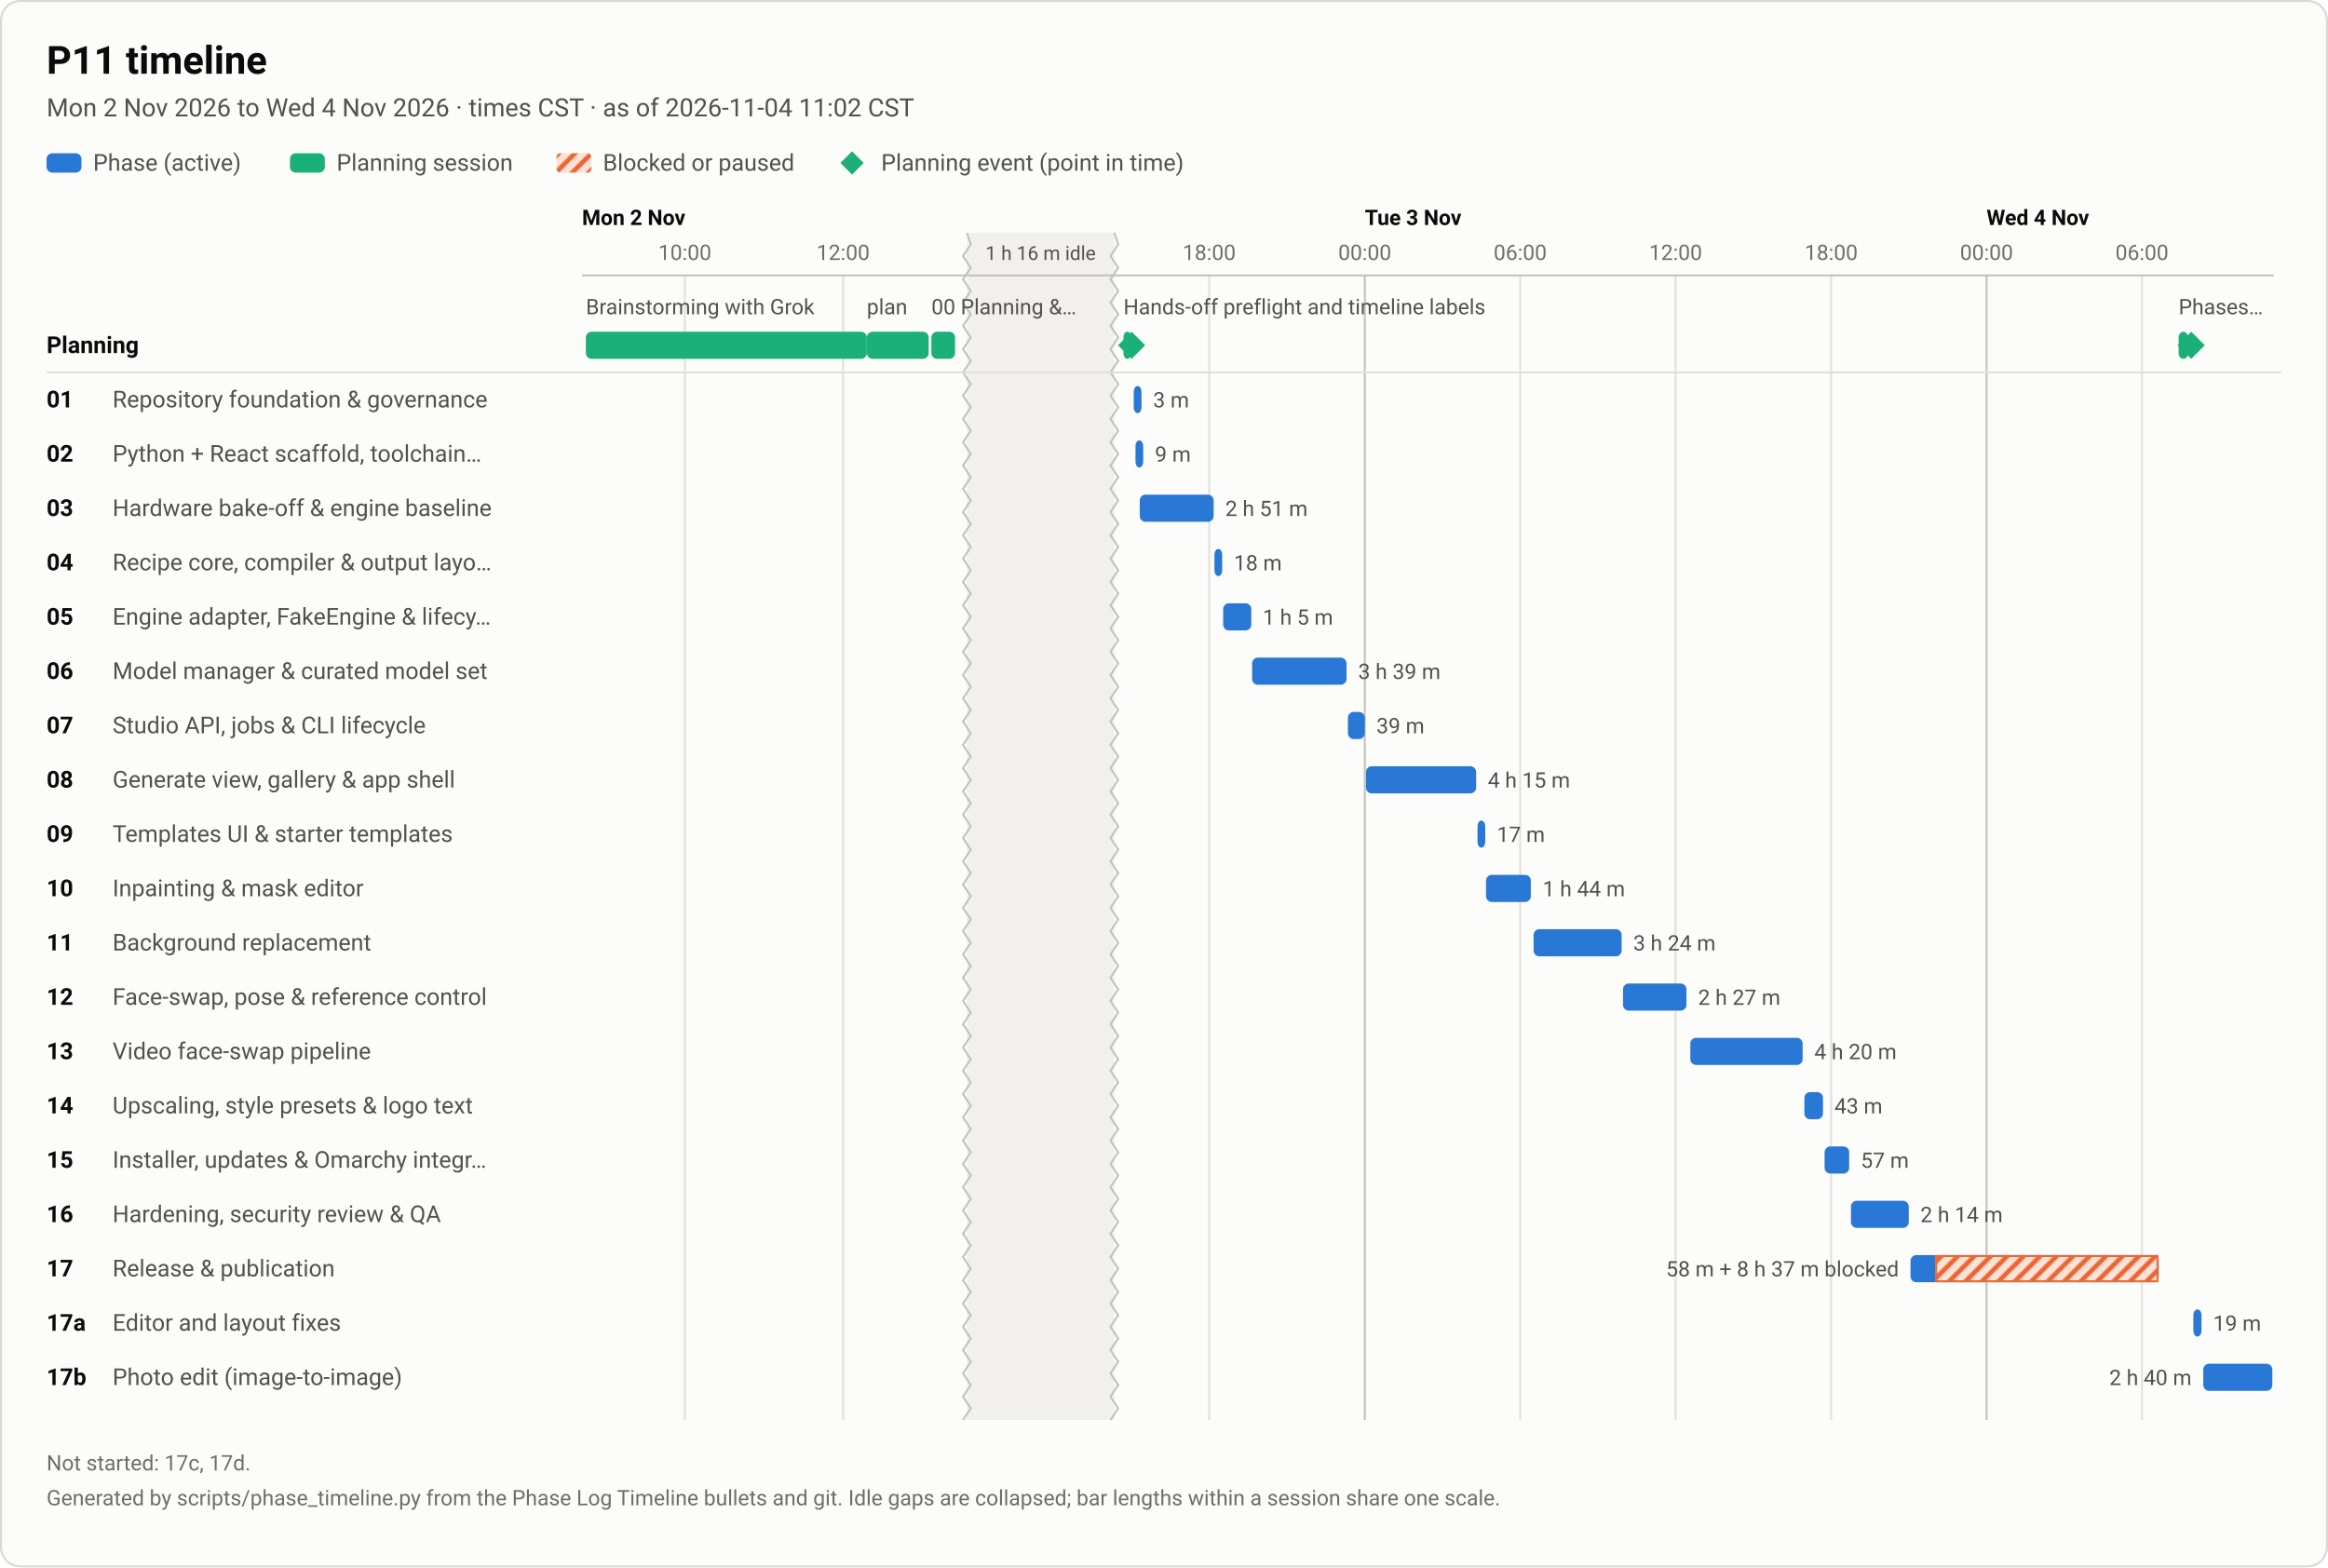
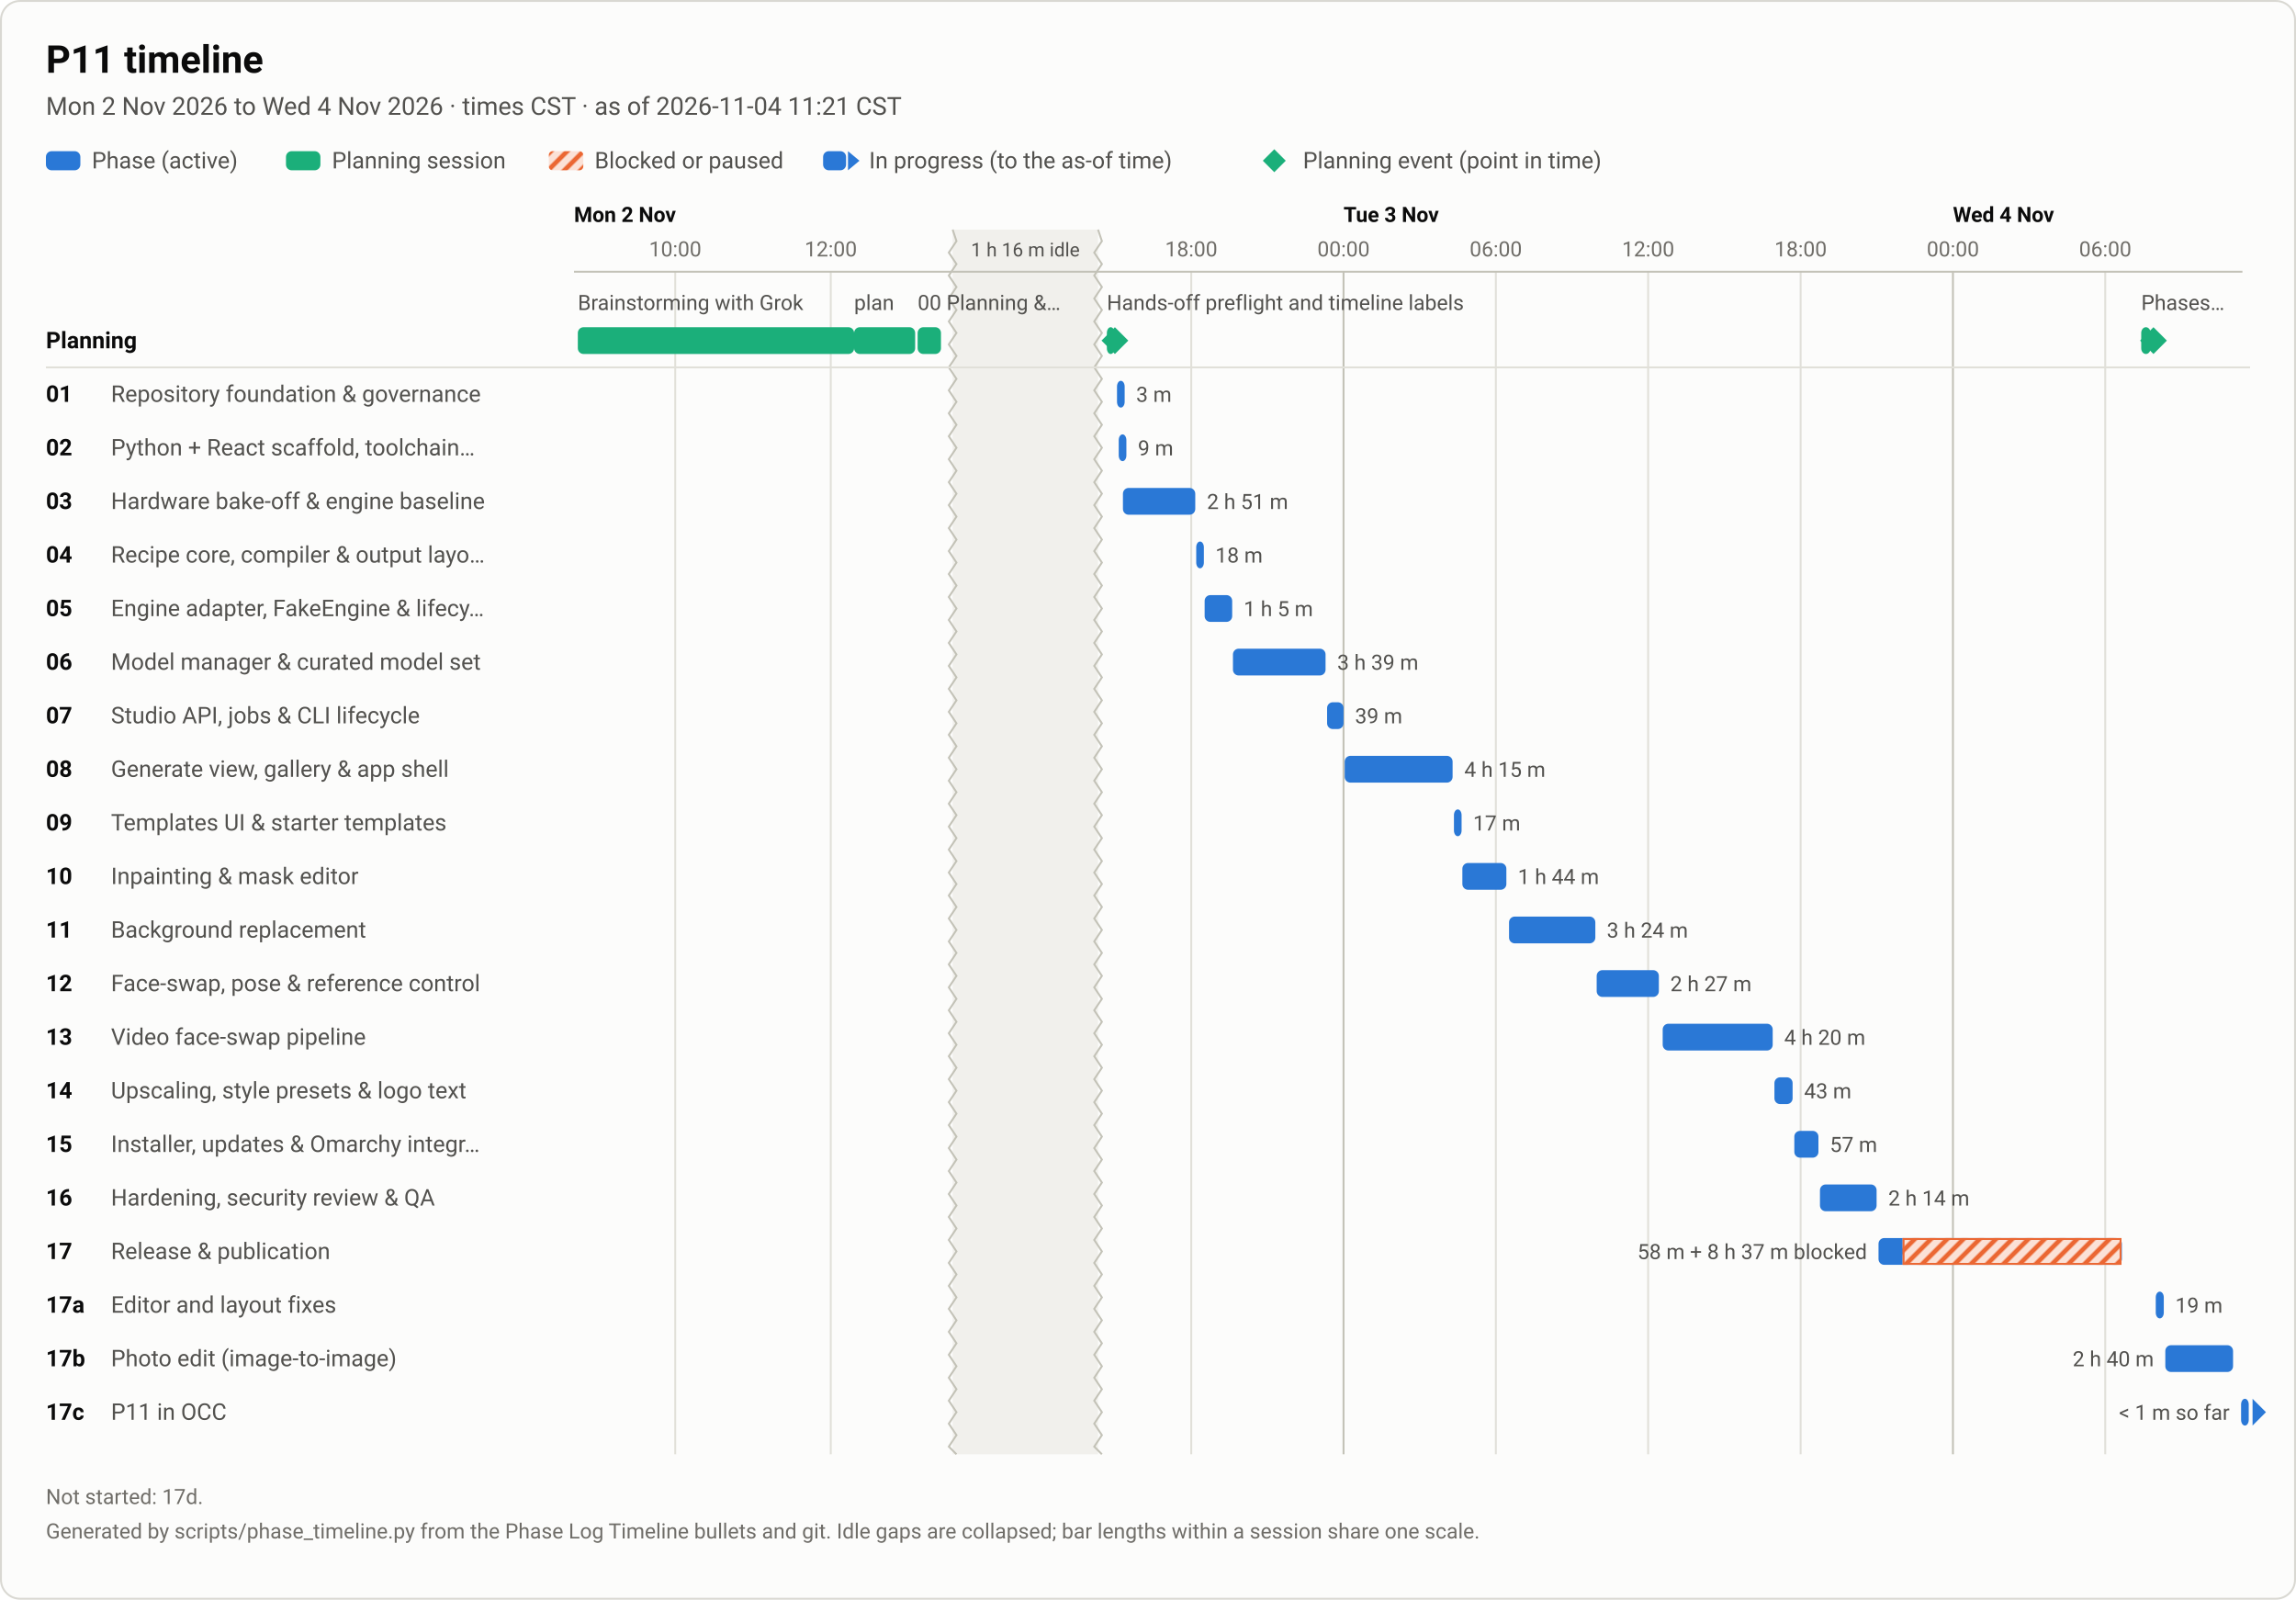
- <svg xmlns="http://www.w3.org/2000/svg" width="1200" height="808" viewBox="0 0 1200 808" role="img" aria-labelledby="tl-title tl-desc" font-family="system-ui, -apple-system, &quot;Segoe UI&quot;, Roboto, sans-serif" data-timeline-format="1">
+ <svg xmlns="http://www.w3.org/2000/svg" width="1200" height="836" viewBox="0 0 1200 836" role="img" aria-labelledby="tl-title tl-desc" font-family="system-ui, -apple-system, &quot;Segoe UI&quot;, Roboto, sans-serif" data-timeline-format="1">
  <style>.card{fill:#fcfcfb;stroke:#d9d8d2}.t1{fill:#0b0b0b}.t2{fill:#52514e}.t3{fill:#6f6d68}.grid{stroke:#e1e0d9}.axis{stroke:#c3c2b7}.brk{fill:#f1f0ec}.brke{stroke:#c3c2b7;fill:none}.ph{fill:#2a78d6}.pl{fill:#1baf7a}.tail{stroke:#2a78d6}.tailpl{stroke:#1baf7a}.hb{fill:#fbe1d6}.hl{stroke:#eb6834}.wo{stroke:#eb6834;fill:none}.ap{stroke:#0b0b0b;fill:none}.sep{stroke:#e1e0d9}text{font-variant-numeric:tabular-nums}@media (prefers-color-scheme: dark){.card{fill:#1a1a19;stroke:#3a3a37}.t1{fill:#f0efec}.t2{fill:#c3c2b7}.t3{fill:#a3a19a}.grid{stroke:#2c2c2a}.axis{stroke:#4a4a46}.brk{fill:#262624}.brke{stroke:#4a4a46;fill:none}.ph{fill:#3987e5}.pl{fill:#199e70}.tail{stroke:#3987e5}.tailpl{stroke:#199e70}.hb{fill:#4a2a1c}.hl{stroke:#d95926}.wo{stroke:#d95926;fill:none}.ap{stroke:#f0efec;fill:none}.sep{stroke:#2c2c2a}}</style>
  <defs>
    <pattern id="tl-hatch" patternUnits="userSpaceOnUse" width="6" height="6" patternTransform="rotate(45)">
      <rect class="hb" width="6" height="6" />
      <line class="hl" x1="1.5" y1="0" x2="1.5" y2="6" stroke-width="2.4" />
    </pattern>
  </defs>
-   <rect class="card" x="0.5" y="0.5" width="1199" height="807" rx="10" />
+   <rect class="card" x="0.5" y="0.5" width="1199" height="835" rx="10" />
  <text class="t1" x="24" y="38" font-size="20" font-weight="600">P11 timeline</text>
-   <text class="t2" x="24" y="60" font-size="13">Mon 2 Nov 2026 to Wed 4 Nov 2026 · times CST · as of 2026-11-04 11:02 CST</text>
+   <text class="t2" x="24" y="60" font-size="13">Mon 2 Nov 2026 to Wed 4 Nov 2026 · times CST · as of 2026-11-04 11:21 CST</text>
  <rect class="ph" x="24.0" y="79" width="18" height="10" rx="3" />
  <text class="t2" x="48" y="88" font-size="12">Phase (active)</text>
  <rect class="pl" x="149.462" y="79" width="18" height="10" rx="3" />
  <text class="t2" x="173.5" y="88" font-size="12">Planning session</text>
  <rect fill="url(#tl-hatch)" x="286.848" y="79" width="18" height="10" rx="2" />
  <text class="t2" x="310.8" y="88" font-size="12">Blocked or paused</text>
-   <path class="pl" d="M439.2 78l6 6l-6 6l-6-6z" />
-   <text class="t2" x="454.2" y="88" font-size="12">Planning event (point in time)</text>
+   <rect class="ph" x="430.195" y="79" width="12" height="10" rx="3" />
+   <path class="ph" d="M443.2 79l6 5l-6 5z" />
+   <text class="t2" x="454.2" y="88" font-size="12">In progress (to the as-of time)</text>
+   <path class="pl" d="M666 78l6 6l-6 6l-6-6z" />
+   <text class="t2" x="681" y="88" font-size="12">Planning event (point in time)</text>
  <text class="t1" x="300" y="116" font-size="11" font-weight="600">Mon 2 Nov</text>
-   <line class="grid" x1="353" x2="353" y1="142" y2="732" stroke-width="1" />
-   <text class="t3" x="353" y="134" font-size="11" text-anchor="middle">10:00</text>
-   <line class="grid" x1="434.6" x2="434.6" y1="142" y2="732" stroke-width="1" />
-   <text class="t3" x="434.6" y="134" font-size="11" text-anchor="middle">12:00</text>
-   <rect class="brk" x="498.4" y="120" width="76" height="612" />
-   <path class="brke" stroke-width="1" d="M498.4 120L500.4 126L496.4 132L500.4 138L496.4 144L500.4 150L496.4 156L500.4 162L496.4 168L500.4 174L496.4 180L500.4 186L496.4 192L500.4 198L496.4 204L500.4 210L496.4 216L500.4 222L496.4 228L500.4 234L496.4 240L500.4 246L496.4 252L500.4 258L496.4 264L500.4 270L496.4 276L500.4 282L496.4 288L500.4 294L496.4 300L500.4 306L496.4 312L500.4 318L496.4 324L500.4 330L496.4 336L500.4 342L496.4 348L500.4 354L496.4 360L500.4 366L496.4 372L500.4 378L496.4 384L500.4 390L496.4 396L500.4 402L496.4 408L500.4 414L496.4 420L500.4 426L496.4 432L500.4 438L496.4 444L500.4 450L496.4 456L500.4 462L496.4 468L500.4 474L496.4 480L500.4 486L496.4 492L500.4 498L496.4 504L500.4 510L496.4 516L500.4 522L496.4 528L500.4 534L496.4 540L500.4 546L496.4 552L500.4 558L496.4 564L500.4 570L496.4 576L500.4 582L496.4 588L500.4 594L496.4 600L500.4 606L496.4 612L500.4 618L496.4 624L500.4 630L496.4 636L500.4 642L496.4 648L500.4 654L496.4 660L500.4 666L496.4 672L500.4 678L496.4 684L500.4 690L496.4 696L500.4 702L496.4 708L500.4 714L496.4 720L500.4 726L496.4 732" />
-   <path class="brke" stroke-width="1" d="M574.4 120L576.4 126L572.4 132L576.4 138L572.4 144L576.4 150L572.4 156L576.4 162L572.4 168L576.4 174L572.4 180L576.4 186L572.4 192L576.4 198L572.4 204L576.4 210L572.4 216L576.4 222L572.4 228L576.4 234L572.4 240L576.4 246L572.4 252L576.4 258L572.4 264L576.4 270L572.4 276L576.4 282L572.4 288L576.4 294L572.4 300L576.4 306L572.4 312L576.4 318L572.4 324L576.4 330L572.4 336L576.4 342L572.4 348L576.4 354L572.4 360L576.4 366L572.4 372L576.4 378L572.4 384L576.4 390L572.4 396L576.4 402L572.4 408L576.4 414L572.4 420L576.4 426L572.4 432L576.4 438L572.4 444L576.4 450L572.4 456L576.4 462L572.4 468L576.4 474L572.4 480L576.4 486L572.4 492L576.4 498L572.4 504L576.4 510L572.4 516L576.4 522L572.4 528L576.4 534L572.4 540L576.4 546L572.4 552L576.4 558L572.4 564L576.4 570L572.4 576L576.4 582L572.4 588L576.4 594L572.4 600L576.4 606L572.4 612L576.4 618L572.4 624L576.4 630L572.4 636L576.4 642L572.4 648L576.4 654L572.4 660L576.4 666L572.4 672L576.4 678L572.4 684L576.4 690L572.4 696L576.4 702L572.4 708L576.4 714L572.4 720L576.4 726L572.4 732" />
-   <text class="t2" x="536.4" y="134" font-size="10" text-anchor="middle">1 h 16 m idle</text>
-   <line class="grid" x1="623.3" x2="623.3" y1="142" y2="732" stroke-width="1" />
-   <text class="t3" x="623.3" y="134" font-size="11" text-anchor="middle">18:00</text>
-   <line class="axis" x1="703.5" x2="703.5" y1="142" y2="732" stroke-width="1" />
-   <text class="t3" x="703.5" y="134" font-size="11" text-anchor="middle">00:00</text>
-   <text class="t1" x="703.5" y="116" font-size="11" font-weight="600">Tue 3 Nov</text>
-   <line class="grid" x1="783.6" x2="783.6" y1="142" y2="732" stroke-width="1" />
-   <text class="t3" x="783.6" y="134" font-size="11" text-anchor="middle">06:00</text>
-   <line class="grid" x1="863.7" x2="863.7" y1="142" y2="732" stroke-width="1" />
-   <text class="t3" x="863.7" y="134" font-size="11" text-anchor="middle">12:00</text>
-   <line class="grid" x1="943.9" x2="943.9" y1="142" y2="732" stroke-width="1" />
-   <text class="t3" x="943.9" y="134" font-size="11" text-anchor="middle">18:00</text>
-   <line class="axis" x1="1024" x2="1024" y1="142" y2="732" stroke-width="1" />
-   <text class="t3" x="1024" y="134" font-size="11" text-anchor="middle">00:00</text>
-   <text class="t1" x="1024" y="116" font-size="11" font-weight="600">Wed 4 Nov</text>
-   <line class="grid" x1="1104.1" x2="1104.1" y1="142" y2="732" stroke-width="1" />
-   <text class="t3" x="1104.1" y="134" font-size="11" text-anchor="middle">06:00</text>
+   <line class="grid" x1="352.9" x2="352.9" y1="142" y2="760" stroke-width="1" />
+   <text class="t3" x="352.9" y="134" font-size="11" text-anchor="middle">10:00</text>
+   <line class="grid" x1="434.2" x2="434.2" y1="142" y2="760" stroke-width="1" />
+   <text class="t3" x="434.2" y="134" font-size="11" text-anchor="middle">12:00</text>
+   <rect class="brk" x="497.9" y="120" width="76" height="640" />
+   <path class="brke" stroke-width="1" d="M497.9 120L499.9 126L495.9 132L499.9 138L495.9 144L499.9 150L495.9 156L499.9 162L495.9 168L499.9 174L495.9 180L499.9 186L495.9 192L499.9 198L495.9 204L499.9 210L495.9 216L499.9 222L495.9 228L499.9 234L495.9 240L499.9 246L495.9 252L499.9 258L495.9 264L499.9 270L495.9 276L499.9 282L495.9 288L499.9 294L495.9 300L499.9 306L495.9 312L499.9 318L495.9 324L499.9 330L495.9 336L499.9 342L495.9 348L499.9 354L495.9 360L499.9 366L495.9 372L499.9 378L495.9 384L499.9 390L495.9 396L499.9 402L495.9 408L499.9 414L495.9 420L499.9 426L495.9 432L499.9 438L495.9 444L499.9 450L495.9 456L499.9 462L495.9 468L499.9 474L495.9 480L499.9 486L495.9 492L499.9 498L495.9 504L499.9 510L495.9 516L499.9 522L495.9 528L499.9 534L495.9 540L499.9 546L495.9 552L499.9 558L495.9 564L499.9 570L495.9 576L499.9 582L495.9 588L499.9 594L495.9 600L499.9 606L495.9 612L499.9 618L495.9 624L499.9 630L495.9 636L499.9 642L495.9 648L499.9 654L495.9 660L499.9 666L495.9 672L499.9 678L495.9 684L499.9 690L495.9 696L499.9 702L495.9 708L499.9 714L495.9 720L499.9 726L495.9 732L499.9 738L495.9 744L499.9 750L495.9 756L499.9 760" />
+   <path class="brke" stroke-width="1" d="M573.9 120L575.9 126L571.9 132L575.9 138L571.9 144L575.9 150L571.9 156L575.9 162L571.9 168L575.9 174L571.9 180L575.9 186L571.9 192L575.9 198L571.9 204L575.9 210L571.9 216L575.9 222L571.9 228L575.9 234L571.9 240L575.9 246L571.9 252L575.9 258L571.9 264L575.9 270L571.9 276L575.9 282L571.9 288L575.9 294L571.9 300L575.9 306L571.9 312L575.9 318L571.9 324L575.9 330L571.9 336L575.9 342L571.9 348L575.9 354L571.9 360L575.9 366L571.9 372L575.9 378L571.9 384L575.9 390L571.9 396L575.9 402L571.9 408L575.9 414L571.9 420L575.9 426L571.9 432L575.9 438L571.9 444L575.9 450L571.9 456L575.9 462L571.9 468L575.9 474L571.9 480L575.9 486L571.9 492L575.9 498L571.9 504L575.9 510L571.9 516L575.9 522L571.9 528L575.9 534L571.9 540L575.9 546L571.9 552L575.9 558L571.9 564L575.9 570L571.9 576L575.9 582L571.9 588L575.9 594L571.9 600L575.9 606L571.9 612L575.9 618L571.9 624L575.9 630L571.9 636L575.9 642L571.9 648L575.9 654L571.9 660L575.9 666L571.9 672L575.9 678L571.9 684L575.9 690L571.9 696L575.9 702L571.9 708L575.9 714L571.9 720L575.9 726L571.9 732L575.9 738L571.9 744L575.9 750L571.9 756L575.9 760" />
+   <text class="t2" x="535.9" y="134" font-size="10" text-anchor="middle">1 h 16 m idle</text>
+   <line class="grid" x1="622.6" x2="622.6" y1="142" y2="760" stroke-width="1" />
+   <text class="t3" x="622.6" y="134" font-size="11" text-anchor="middle">18:00</text>
+   <line class="axis" x1="702.2" x2="702.2" y1="142" y2="760" stroke-width="1" />
+   <text class="t3" x="702.2" y="134" font-size="11" text-anchor="middle">00:00</text>
+   <text class="t1" x="702.2" y="116" font-size="11" font-weight="600">Tue 3 Nov</text>
+   <line class="grid" x1="781.8" x2="781.8" y1="142" y2="760" stroke-width="1" />
+   <text class="t3" x="781.8" y="134" font-size="11" text-anchor="middle">06:00</text>
+   <line class="grid" x1="861.4" x2="861.4" y1="142" y2="760" stroke-width="1" />
+   <text class="t3" x="861.4" y="134" font-size="11" text-anchor="middle">12:00</text>
+   <line class="grid" x1="941.1" x2="941.1" y1="142" y2="760" stroke-width="1" />
+   <text class="t3" x="941.1" y="134" font-size="11" text-anchor="middle">18:00</text>
+   <line class="axis" x1="1020.7" x2="1020.7" y1="142" y2="760" stroke-width="1" />
+   <text class="t3" x="1020.7" y="134" font-size="11" text-anchor="middle">00:00</text>
+   <text class="t1" x="1020.7" y="116" font-size="11" font-weight="600">Wed 4 Nov</text>
+   <line class="grid" x1="1100.3" x2="1100.3" y1="142" y2="760" stroke-width="1" />
+   <text class="t3" x="1100.3" y="134" font-size="11" text-anchor="middle">06:00</text>
  <line class="axis" x1="300" x2="1172" y1="142" y2="142" stroke-width="1" />
  <text class="t1" x="24" y="182" font-size="12" font-weight="600">Planning</text>
  <g id="tl-plan1">
-     <rect class="pl" x="302" y="171" width="144.8" height="14" rx="3" />
+     <rect class="pl" x="302" y="171" width="144.4" height="14" rx="3" />
  </g>
  <text class="t2" x="302" y="162" font-size="11">Brainstorming with Grok</text>
  <g id="tl-plan2">
-     <rect class="pl" x="446.8" y="171" width="31.9" height="14" rx="3" />
-   </g>
-   <text class="t2" x="446.8" y="162" font-size="11">plan</text>
+     <rect class="pl" x="446.4" y="171" width="31.9" height="14" rx="3" />
+   </g>
+   <text class="t2" x="446.4" y="162" font-size="11">plan</text>
  <g id="tl-p00">
-     <rect class="pl" x="480.1" y="171" width="12.2" height="14" rx="3" />
-   </g>
-   <text class="t2" x="480.1" y="162" font-size="11">00 Planning &amp;…</text>
+     <rect class="pl" x="479.6" y="171" width="12.2" height="14" rx="3" />
+   </g>
+   <text class="t2" x="479.6" y="162" font-size="11">00 Planning &amp;…</text>
  <g id="tl-plan3">
-     <rect class="pl" x="579.1" y="171" width="4" height="14" rx="3" />
-   </g>
-   <text class="t2" x="579.1" y="162" font-size="11">Hands-off preflight and timeline labels</text>
+     <rect class="pl" x="578.5" y="171" width="4" height="14" rx="3" />
+   </g>
+   <text class="t2" x="578.5" y="162" font-size="11">Hands-off preflight and timeline labels</text>
  <g id="tl-pf-13ee0d5">
-     <path class="pl" d="M583.3 171l7 7l-7 7l-7-7z" />
+     <path class="pl" d="M582.7 171l7 7l-7 7l-7-7z" />
  </g>
  <g id="tl-plan4">
-     <rect class="pl" x="1123" y="171" width="4.9" height="14" rx="3" />
-   </g>
-   <text class="t2" x="1123" y="162" font-size="11">Phases…</text>
+     <rect class="pl" x="1119.1" y="171" width="4.9" height="14" rx="3" />
+   </g>
+   <text class="t2" x="1119.1" y="162" font-size="11">Phases…</text>
  <g id="tl-pf-19ebe39">
-     <path class="pl" d="M1129.5 171l7 7l-7 7l-7-7z" />
+     <path class="pl" d="M1125.5 171l7 7l-7 7l-7-7z" />
  </g>
  <line class="sep" x1="24" x2="1176" y1="192" y2="192" stroke-width="1" />
  <text class="t1" x="24" y="210" font-size="12" font-weight="600">01</text>
  <text class="t2" x="58" y="210" font-size="12">Repository foundation &amp; governance</text>
  <g id="tl-p01">
-     <rect class="ph" x="584.4" y="199" width="4" height="14" rx="3" />
-   </g>
-   <text class="t2" x="594.4" y="210" font-size="11">3 m</text>
+     <rect class="ph" x="583.8" y="199" width="4" height="14" rx="3" />
+   </g>
+   <text class="t2" x="593.8" y="210" font-size="11">3 m</text>
  <text class="t1" x="24" y="238" font-size="12" font-weight="600">02</text>
  <text class="t2" x="58" y="238" font-size="12">Python + React scaffold, toolchain…</text>
  <g id="tl-p02">
-     <rect class="ph" x="585.3" y="227" width="4" height="14" rx="3" />
-   </g>
-   <text class="t2" x="595.3" y="238" font-size="11">9 m</text>
+     <rect class="ph" x="584.7" y="227" width="4" height="14" rx="3" />
+   </g>
+   <text class="t2" x="594.7" y="238" font-size="11">9 m</text>
  <text class="t1" x="24" y="266" font-size="12" font-weight="600">03</text>
  <text class="t2" x="58" y="266" font-size="12">Hardware bake-off &amp; engine baseline</text>
  <g id="tl-p03">
-     <rect class="ph" x="587.5" y="255" width="38.1" height="14" rx="3" />
-   </g>
-   <text class="t2" x="631.6" y="266" font-size="11">2 h 51 m</text>
+     <rect class="ph" x="586.9" y="255" width="37.8" height="14" rx="3" />
+   </g>
+   <text class="t2" x="630.8" y="266" font-size="11">2 h 51 m</text>
  <text class="t1" x="24" y="294" font-size="12" font-weight="600">04</text>
  <text class="t2" x="58" y="294" font-size="12">Recipe core, compiler &amp; output layo…</text>
  <g id="tl-p04">
-     <rect class="ph" x="626" y="283" width="4" height="14" rx="3" />
-   </g>
-   <text class="t2" x="636" y="294" font-size="11">18 m</text>
+     <rect class="ph" x="625.2" y="283" width="4" height="14" rx="3" />
+   </g>
+   <text class="t2" x="635.2" y="294" font-size="11">18 m</text>
  <text class="t1" x="24" y="322" font-size="12" font-weight="600">05</text>
  <text class="t2" x="58" y="322" font-size="12">Engine adapter, FakeEngine &amp; lifecy…</text>
  <g id="tl-p05">
-     <rect class="ph" x="630.5" y="311" width="14.5" height="14" rx="3" />
-   </g>
-   <text class="t2" x="650.9" y="322" font-size="11">1 h 5 m</text>
+     <rect class="ph" x="629.6" y="311" width="14.4" height="14" rx="3" />
+   </g>
+   <text class="t2" x="650" y="322" font-size="11">1 h 5 m</text>
  <text class="t1" x="24" y="350" font-size="12" font-weight="600">06</text>
  <text class="t2" x="58" y="350" font-size="12">Model manager &amp; curated model set</text>
  <g id="tl-p06">
-     <rect class="ph" x="645.4" y="339" width="48.7" height="14" rx="3" />
-   </g>
-   <text class="t2" x="700.1" y="350" font-size="11">3 h 39 m</text>
+     <rect class="ph" x="644.4" y="339" width="48.4" height="14" rx="3" />
+   </g>
+   <text class="t2" x="698.9" y="350" font-size="11">3 h 39 m</text>
  <text class="t1" x="24" y="378" font-size="12" font-weight="600">07</text>
  <text class="t2" x="58" y="378" font-size="12">Studio API, jobs &amp; CLI lifecycle</text>
  <g id="tl-p07">
-     <rect class="ph" x="694.8" y="367" width="8.7" height="14" rx="3" />
-   </g>
-   <text class="t2" x="709.5" y="378" font-size="11">39 m</text>
+     <rect class="ph" x="693.6" y="367" width="8.6" height="14" rx="3" />
+   </g>
+   <text class="t2" x="708.2" y="378" font-size="11">39 m</text>
  <text class="t1" x="24" y="406" font-size="12" font-weight="600">08</text>
  <text class="t2" x="58" y="406" font-size="12">Generate view, gallery &amp; app shell</text>
  <g id="tl-p08">
-     <rect class="ph" x="704.1" y="395" width="56.8" height="14" rx="3" />
-   </g>
-   <text class="t2" x="766.9" y="406" font-size="11">4 h 15 m</text>
+     <rect class="ph" x="702.8" y="395" width="56.4" height="14" rx="3" />
+   </g>
+   <text class="t2" x="765.3" y="406" font-size="11">4 h 15 m</text>
  <text class="t1" x="24" y="434" font-size="12" font-weight="600">09</text>
  <text class="t2" x="58" y="434" font-size="12">Templates UI &amp; starter templates</text>
  <g id="tl-p09">
-     <rect class="ph" x="761.6" y="423" width="4" height="14" rx="3" />
-   </g>
-   <text class="t2" x="771.6" y="434" font-size="11">17 m</text>
+     <rect class="ph" x="759.9" y="423" width="4" height="14" rx="3" />
+   </g>
+   <text class="t2" x="769.9" y="434" font-size="11">17 m</text>
  <text class="t1" x="24" y="462" font-size="12" font-weight="600">10</text>
  <text class="t2" x="58" y="462" font-size="12">Inpainting &amp; mask editor</text>
  <g id="tl-p10">
-     <rect class="ph" x="766" y="451" width="23.1" height="14" rx="3" />
-   </g>
-   <text class="t2" x="795.2" y="462" font-size="11">1 h 44 m</text>
+     <rect class="ph" x="764.3" y="451" width="23" height="14" rx="3" />
+   </g>
+   <text class="t2" x="793.3" y="462" font-size="11">1 h 44 m</text>
  <text class="t1" x="24" y="490" font-size="12" font-weight="600">11</text>
  <text class="t2" x="58" y="490" font-size="12">Background replacement</text>
  <g id="tl-p11">
-     <rect class="ph" x="790.5" y="479" width="45.4" height="14" rx="3" />
-   </g>
-   <text class="t2" x="841.9" y="490" font-size="11">3 h 24 m</text>
+     <rect class="ph" x="788.7" y="479" width="45.1" height="14" rx="3" />
+   </g>
+   <text class="t2" x="839.8" y="490" font-size="11">3 h 24 m</text>
  <text class="t1" x="24" y="518" font-size="12" font-weight="600">12</text>
  <text class="t2" x="58" y="518" font-size="12">Face-swap, pose &amp; reference control</text>
  <g id="tl-p12">
-     <rect class="ph" x="836.6" y="507" width="32.7" height="14" rx="3" />
-   </g>
-   <text class="t2" x="875.3" y="518" font-size="11">2 h 27 m</text>
+     <rect class="ph" x="834.5" y="507" width="32.5" height="14" rx="3" />
+   </g>
+   <text class="t2" x="873" y="518" font-size="11">2 h 27 m</text>
  <text class="t1" x="24" y="546" font-size="12" font-weight="600">13</text>
  <text class="t2" x="58" y="546" font-size="12">Video face-swap pipeline</text>
  <g id="tl-p13">
-     <rect class="ph" x="871.3" y="535" width="57.9" height="14" rx="3" />
-   </g>
-   <text class="t2" x="935.2" y="546" font-size="11">4 h 20 m</text>
+     <rect class="ph" x="869" y="535" width="57.5" height="14" rx="3" />
+   </g>
+   <text class="t2" x="932.5" y="546" font-size="11">4 h 20 m</text>
  <text class="t1" x="24" y="574" font-size="12" font-weight="600">14</text>
  <text class="t2" x="58" y="574" font-size="12">Upscaling, style presets &amp; logo text</text>
  <g id="tl-p14">
-     <rect class="ph" x="930.1" y="563" width="9.6" height="14" rx="3" />
-   </g>
-   <text class="t2" x="945.6" y="574" font-size="11">43 m</text>
+     <rect class="ph" x="927.4" y="563" width="9.5" height="14" rx="3" />
+   </g>
+   <text class="t2" x="942.9" y="574" font-size="11">43 m</text>
  <text class="t1" x="24" y="602" font-size="12" font-weight="600">15</text>
  <text class="t2" x="58" y="602" font-size="12">Installer, updates &amp; Omarchy integr…</text>
  <g id="tl-p15">
-     <rect class="ph" x="940.5" y="591" width="12.7" height="14" rx="3" />
-   </g>
-   <text class="t2" x="959.2" y="602" font-size="11">57 m</text>
+     <rect class="ph" x="937.8" y="591" width="12.6" height="14" rx="3" />
+   </g>
+   <text class="t2" x="956.4" y="602" font-size="11">57 m</text>
  <text class="t1" x="24" y="630" font-size="12" font-weight="600">16</text>
  <text class="t2" x="58" y="630" font-size="12">Hardening, security review &amp; QA</text>
  <g id="tl-p16">
-     <rect class="ph" x="954.1" y="619" width="29.8" height="14" rx="3" />
-   </g>
-   <text class="t2" x="989.9" y="630" font-size="11">2 h 14 m</text>
+     <rect class="ph" x="951.2" y="619" width="29.6" height="14" rx="3" />
+   </g>
+   <text class="t2" x="986.9" y="630" font-size="11">2 h 14 m</text>
  <text class="t1" x="24" y="658" font-size="12" font-weight="600">17</text>
  <text class="t2" x="58" y="658" font-size="12">Release &amp; publication</text>
  <g id="tl-p17">
-     <rect class="ph" x="984.8" y="647" width="128" height="14" rx="3" />
-     <rect id="tl-p17-w1" fill="url(#tl-hatch)" x="997.5" y="647" width="115.1" height="14" />
-     <rect class="wo" x="998" y="647.5" width="114.1" height="13" stroke-width="1" />
-   </g>
-   <text class="t2" x="978.8" y="658" font-size="11" text-anchor="end">58 m + 8 h 37 m blocked</text>
+     <rect class="ph" x="981.8" y="647" width="127.2" height="14" rx="3" />
+     <rect id="tl-p17-w1" fill="url(#tl-hatch)" x="994.4" y="647" width="114.4" height="14" />
+     <rect class="wo" x="994.9" y="647.5" width="113.4" height="13" stroke-width="1" />
+   </g>
+   <text class="t2" x="975.8" y="658" font-size="11" text-anchor="end">58 m + 8 h 37 m blocked</text>
  <text class="t1" x="24" y="686" font-size="12" font-weight="600">17a</text>
  <text class="t2" x="58" y="686" font-size="12">Editor and layout fixes</text>
  <g id="tl-p17a">
-     <rect class="ph" x="1130.6" y="675" width="4.2" height="14" rx="3" />
-   </g>
-   <text class="t2" x="1140.8" y="686" font-size="11">19 m</text>
+     <rect class="ph" x="1126.7" y="675" width="4.2" height="14" rx="3" />
+   </g>
+   <text class="t2" x="1136.9" y="686" font-size="11">19 m</text>
  <text class="t1" x="24" y="714" font-size="12" font-weight="600">17b</text>
  <text class="t2" x="58" y="714" font-size="12">Photo edit (image-to-image)</text>
  <g id="tl-p17b">
-     <rect class="ph" x="1135.7" y="703" width="35.6" height="14" rx="3" />
-   </g>
-   <text class="t2" x="1129.7" y="714" font-size="11" text-anchor="end">2 h 40 m</text>
-   <text class="t3" x="24" y="758" font-size="11">Not started: 17c, 17d.</text>
-   <text class="t3" x="24" y="776" font-size="11">Generated by scripts/phase_timeline.py from the Phase Log Timeline bullets and git. Idle gaps are collapsed; bar lengths within a session share one scale.</text>
+     <rect class="ph" x="1131.7" y="703" width="35.4" height="14" rx="3" />
+   </g>
+   <text class="t2" x="1125.7" y="714" font-size="11" text-anchor="end">2 h 40 m</text>
+   <text class="t1" x="24" y="742" font-size="12" font-weight="600">17c</text>
+   <text class="t2" x="58" y="742" font-size="12">P11 in OCC</text>
+   <g id="tl-p17c">
+     <rect class="ph" x="1171.3" y="731" width="4" height="14" rx="3" />
+     <path class="ph" d="M1177.3 731l7 7l-7 7z" />
+   </g>
+   <text class="t2" x="1165.3" y="742" font-size="11" text-anchor="end">&lt; 1 m so far</text>
+   <text class="t3" x="24" y="786" font-size="11">Not started: 17d.</text>
+   <text class="t3" x="24" y="804" font-size="11">Generated by scripts/phase_timeline.py from the Phase Log Timeline bullets and git. Idle gaps are collapsed; bar lengths within a session share one scale.</text>
</svg>
